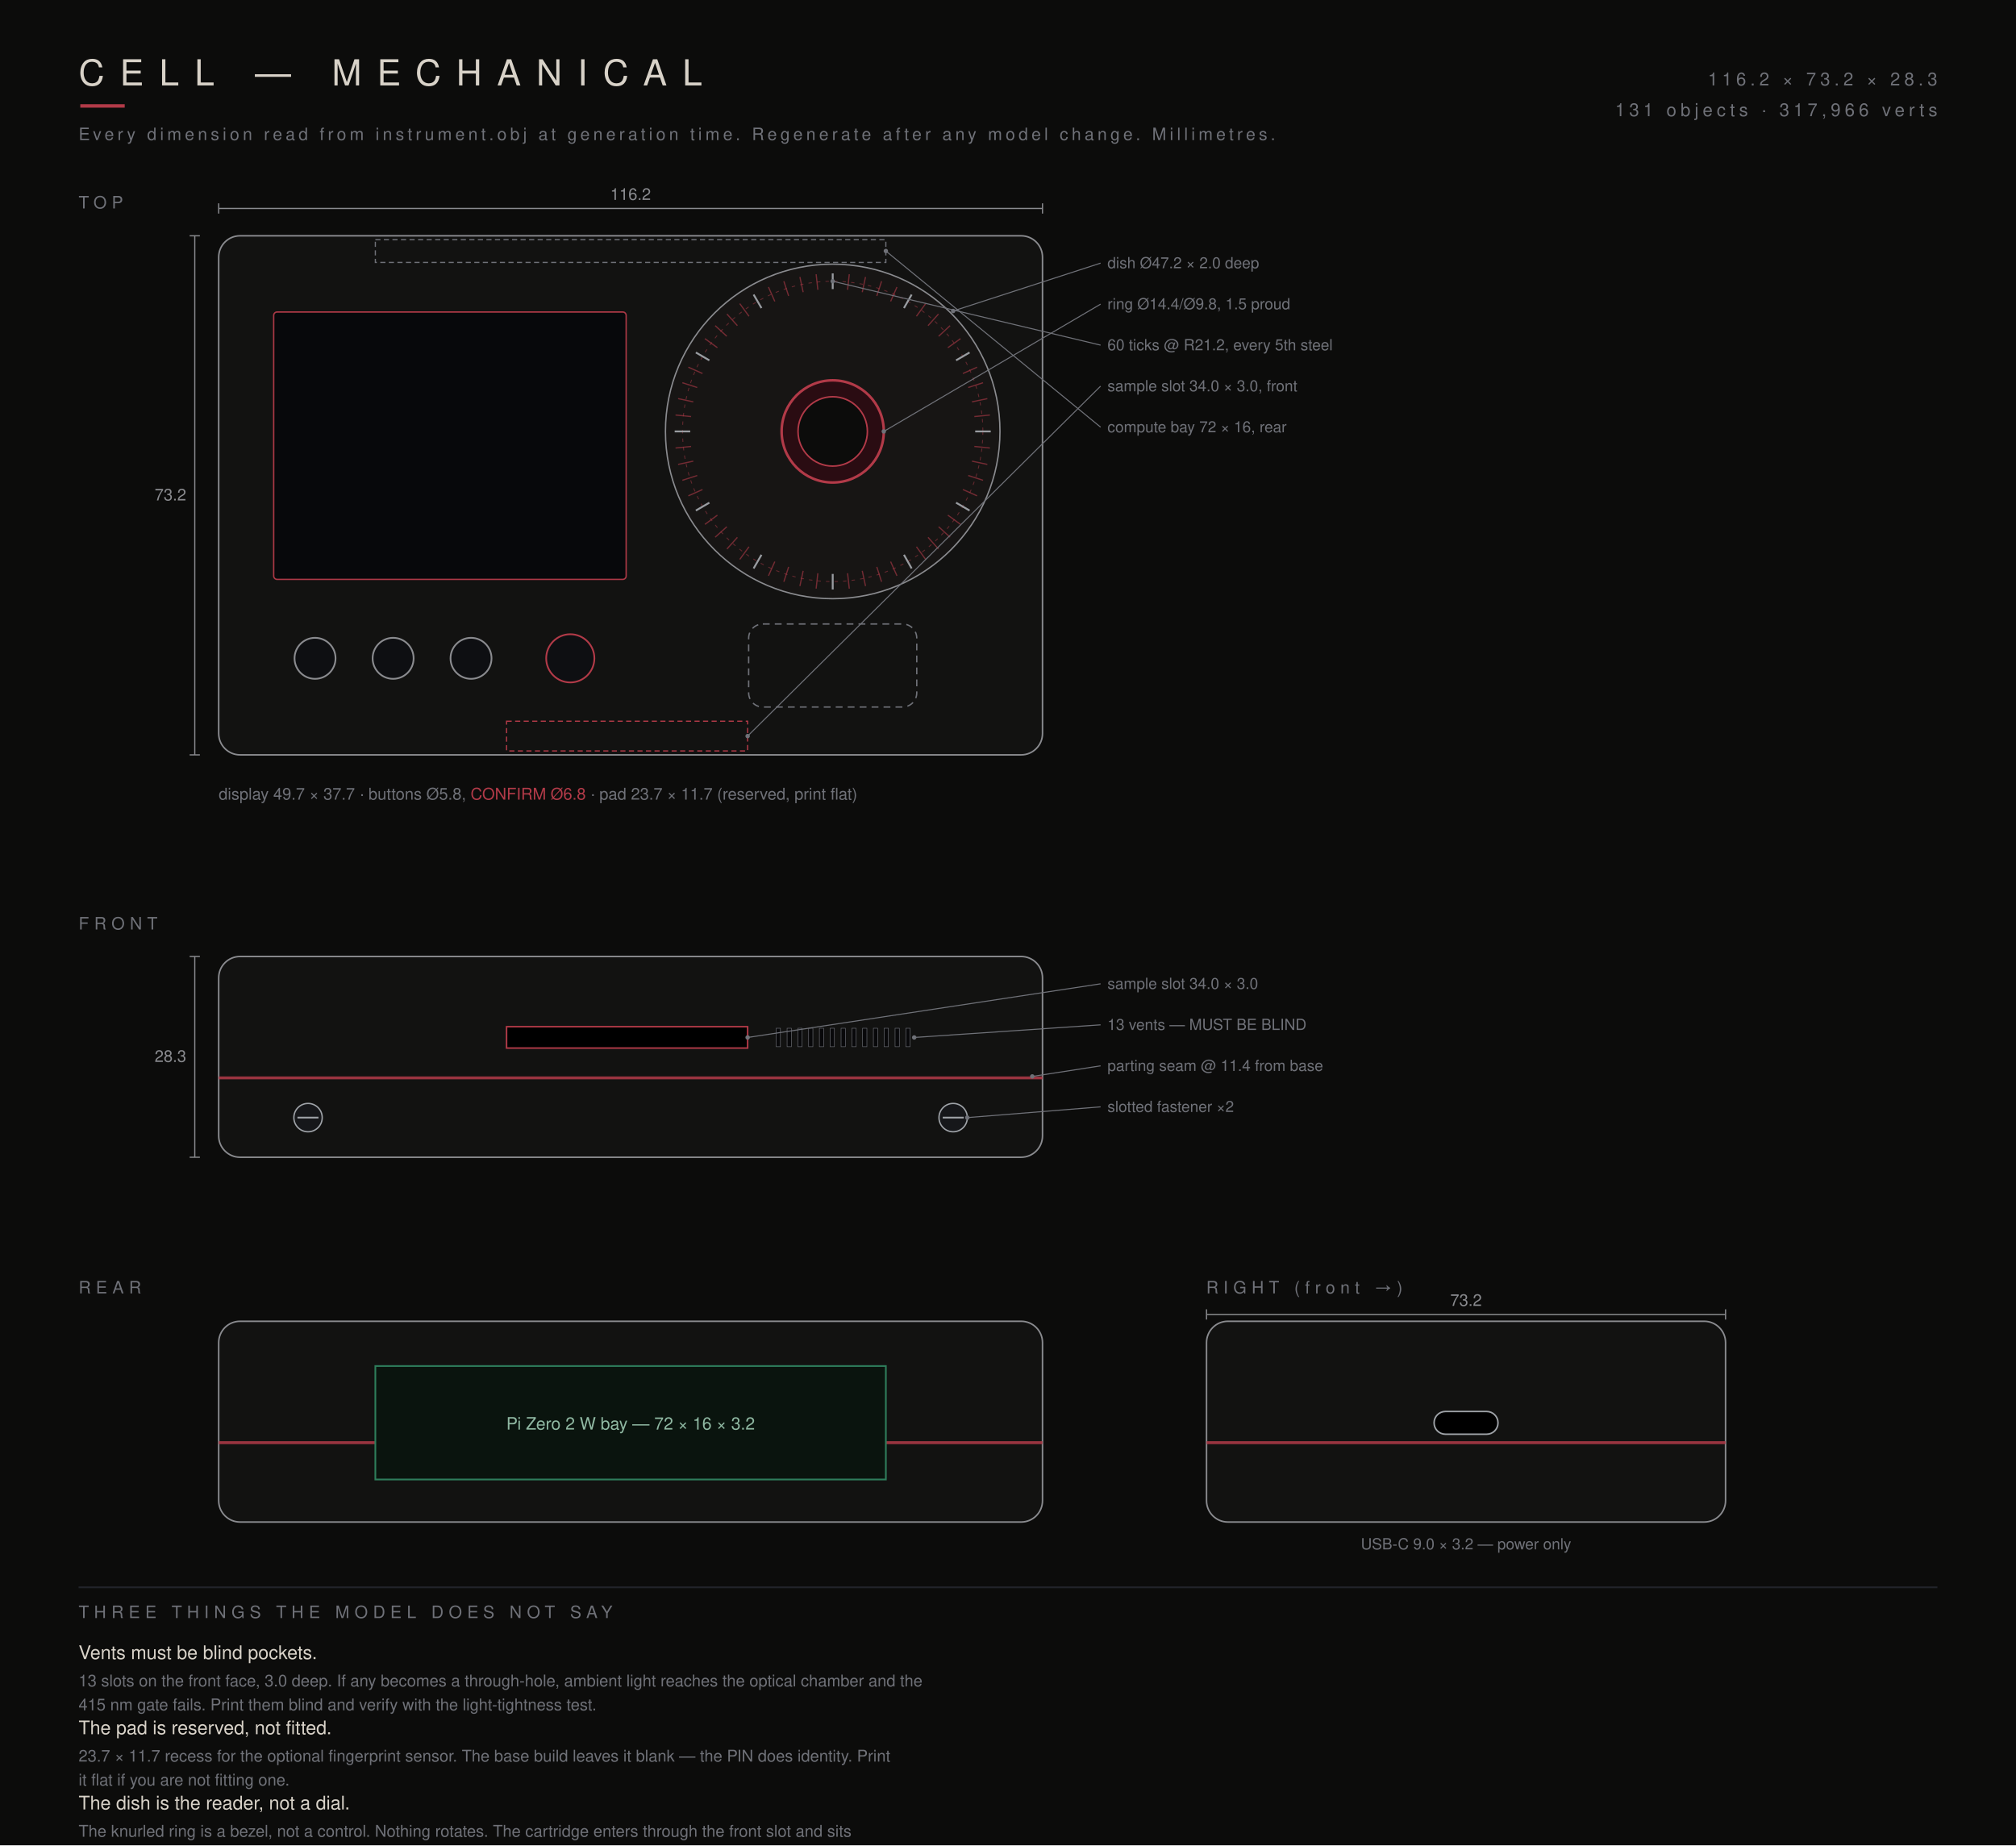
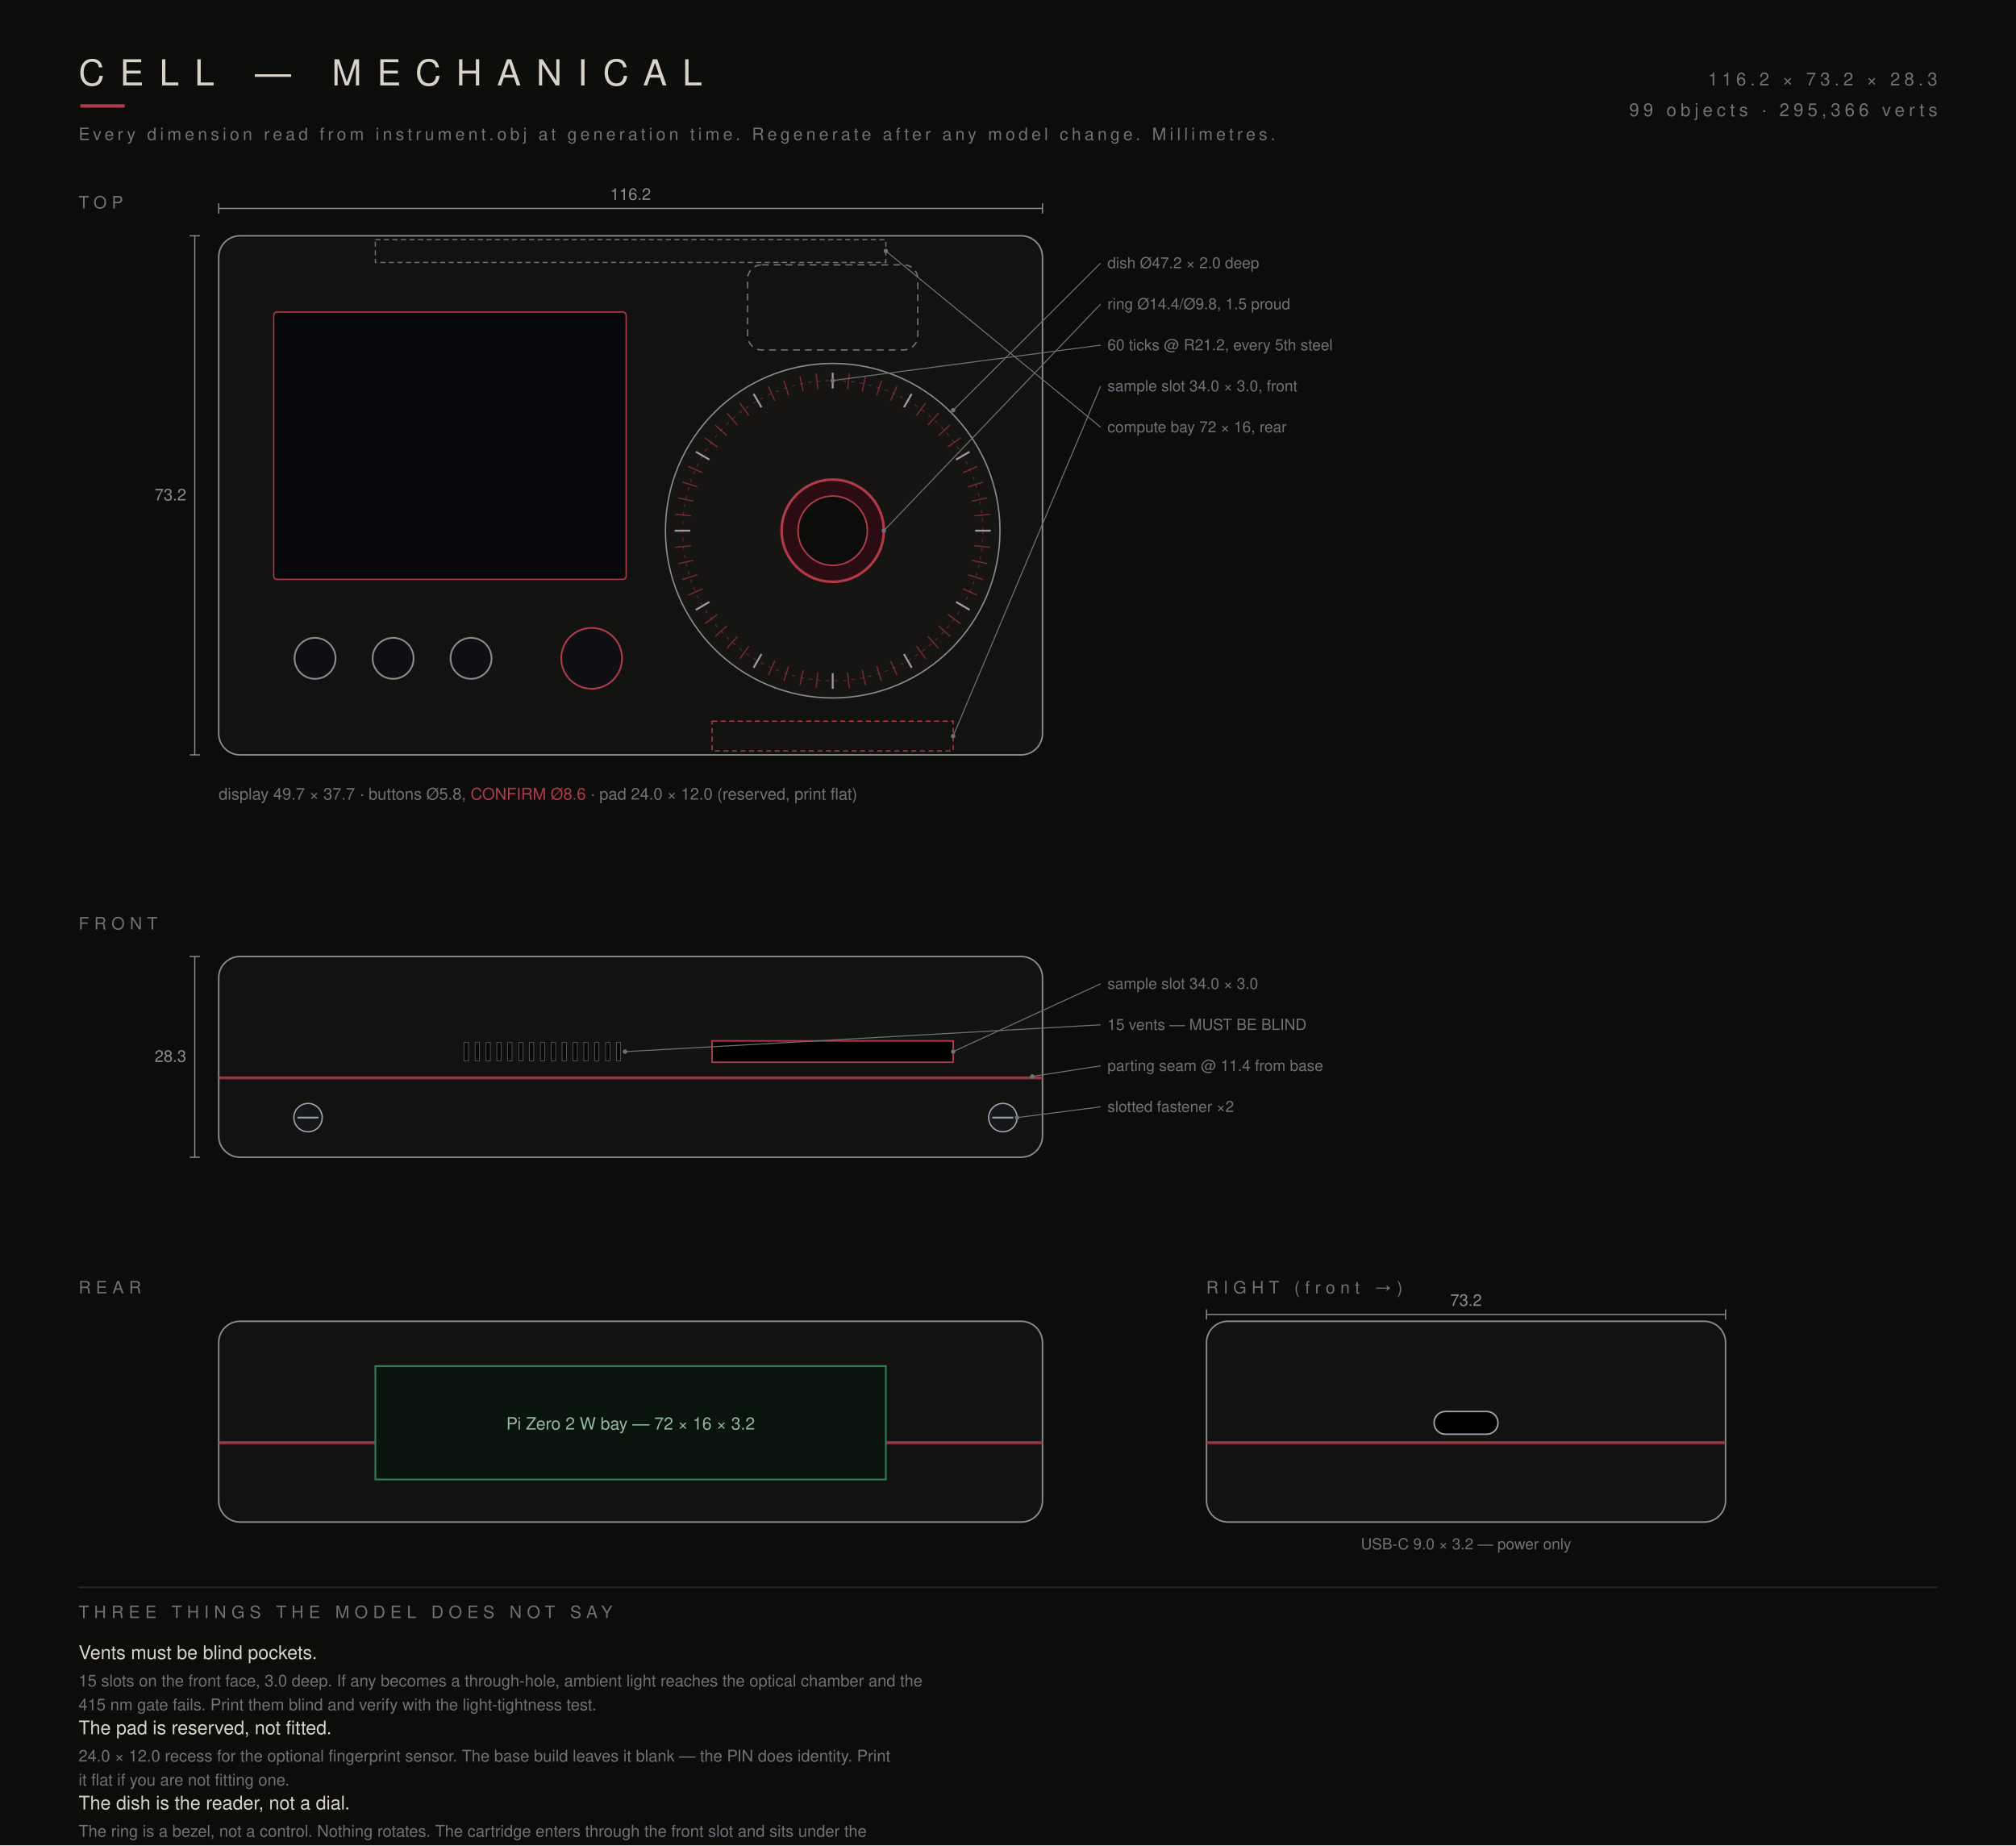
<svg xmlns="http://www.w3.org/2000/svg" viewBox="0 0 1180 1080" width="1180" height="1080" font-family="Helvetica Neue, Helvetica, Arial, sans-serif">
  <rect width="1180" height="1080" fill="#0C0C0B" />
  <text x="46" y="50" font-size="21" font-weight="200" letter-spacing="9" fill="#D8D2C8">CELL — MECHANICAL</text>
  <rect x="47" y="61" width="26" height="2" fill="#B23A48" />
  <text x="46" y="82" font-size="10" letter-spacing="2" fill="#6F7178">Every dimension read from instrument.obj at generation time. Regenerate after any model change. Millimetres.</text>
  <text x="1134" y="50" text-anchor="end" font-size="10.5" letter-spacing="2.4" fill="#6F7178">116.2 × 73.2 × 28.3</text>
-   <text x="1134" y="68" text-anchor="end" font-size="10.5" letter-spacing="2.4" fill="#6F7178">131 objects · 317,966 verts</text>
+   <text x="1134" y="68" text-anchor="end" font-size="10.5" letter-spacing="2.4" fill="#6F7178">99 objects · 295,366 verts</text>
  <text x="46" y="122" font-size="10" letter-spacing="3" fill="#6F7178">TOP</text>
  <rect x="128.0" y="138.0" width="482.2" height="303.8" rx="12.5" fill="#121211" stroke="#8A8B8F" stroke-width="0.9" />
-   <circle cx="487.4" cy="252.5" r="97.9" fill="#171514" stroke="#8A8B8F" stroke-width="0.8" />
-   <circle cx="487.4" cy="252.5" r="87.9" fill="none" stroke="#B23A48" stroke-width="0.5" opacity="0.5" stroke-dasharray="2 3" />
-   <line x1="570.8" y1="252.5" x2="579.9" y2="252.5" stroke="#9FA3A8" stroke-width="1.1" opacity="0.95" />
-   <line x1="570.3" y1="261.3" x2="579.4" y2="262.2" stroke="#B23A48" stroke-width="0.7" opacity="0.6" />
-   <line x1="568.9" y1="269.9" x2="577.9" y2="271.8" stroke="#B23A48" stroke-width="0.7" opacity="0.6" />
-   <line x1="566.7" y1="278.3" x2="575.4" y2="281.1" stroke="#B23A48" stroke-width="0.7" opacity="0.6" />
-   <line x1="563.6" y1="286.5" x2="571.9" y2="290.2" stroke="#B23A48" stroke-width="0.7" opacity="0.6" />
-   <line x1="559.6" y1="294.2" x2="567.5" y2="298.8" stroke="#9FA3A8" stroke-width="1.1" opacity="0.95" />
-   <line x1="554.8" y1="301.5" x2="562.2" y2="306.9" stroke="#B23A48" stroke-width="0.7" opacity="0.6" />
-   <line x1="549.4" y1="308.3" x2="556.1" y2="314.4" stroke="#B23A48" stroke-width="0.7" opacity="0.6" />
-   <line x1="543.2" y1="314.5" x2="549.3" y2="321.3" stroke="#B23A48" stroke-width="0.7" opacity="0.6" />
-   <line x1="536.4" y1="320.0" x2="541.8" y2="327.4" stroke="#B23A48" stroke-width="0.7" opacity="0.6" />
-   <line x1="529.1" y1="324.7" x2="533.6" y2="332.7" stroke="#9FA3A8" stroke-width="1.1" opacity="0.95" />
-   <line x1="521.3" y1="328.7" x2="525.0" y2="337.0" stroke="#B23A48" stroke-width="0.7" opacity="0.6" />
-   <line x1="513.2" y1="331.8" x2="516.0" y2="340.5" stroke="#B23A48" stroke-width="0.7" opacity="0.6" />
-   <line x1="504.7" y1="334.1" x2="506.6" y2="343.0" stroke="#B23A48" stroke-width="0.7" opacity="0.6" />
-   <line x1="496.1" y1="335.5" x2="497.1" y2="344.5" stroke="#B23A48" stroke-width="0.7" opacity="0.6" />
-   <line x1="487.4" y1="335.9" x2="487.4" y2="345.0" stroke="#9FA3A8" stroke-width="1.1" opacity="0.95" />
-   <line x1="478.7" y1="335.5" x2="477.7" y2="344.5" stroke="#B23A48" stroke-width="0.7" opacity="0.6" />
-   <line x1="470.1" y1="334.1" x2="468.2" y2="343.0" stroke="#B23A48" stroke-width="0.7" opacity="0.6" />
-   <line x1="461.6" y1="331.8" x2="458.8" y2="340.5" stroke="#B23A48" stroke-width="0.7" opacity="0.6" />
-   <line x1="453.5" y1="328.7" x2="449.8" y2="337.0" stroke="#B23A48" stroke-width="0.7" opacity="0.6" />
-   <line x1="445.7" y1="324.7" x2="441.1" y2="332.7" stroke="#9FA3A8" stroke-width="1.1" opacity="0.95" />
-   <line x1="438.4" y1="320.0" x2="433.0" y2="327.4" stroke="#B23A48" stroke-width="0.7" opacity="0.6" />
-   <line x1="431.6" y1="314.5" x2="425.5" y2="321.3" stroke="#B23A48" stroke-width="0.7" opacity="0.6" />
-   <line x1="425.4" y1="308.3" x2="418.6" y2="314.4" stroke="#B23A48" stroke-width="0.7" opacity="0.6" />
-   <line x1="419.9" y1="301.5" x2="412.6" y2="306.9" stroke="#B23A48" stroke-width="0.7" opacity="0.6" />
-   <line x1="415.2" y1="294.2" x2="407.3" y2="298.8" stroke="#9FA3A8" stroke-width="1.1" opacity="0.95" />
-   <line x1="411.2" y1="286.5" x2="402.9" y2="290.2" stroke="#B23A48" stroke-width="0.7" opacity="0.6" />
-   <line x1="408.1" y1="278.3" x2="399.4" y2="281.1" stroke="#B23A48" stroke-width="0.7" opacity="0.6" />
-   <line x1="405.8" y1="269.9" x2="396.9" y2="271.8" stroke="#B23A48" stroke-width="0.7" opacity="0.6" />
-   <line x1="404.5" y1="261.3" x2="395.4" y2="262.2" stroke="#B23A48" stroke-width="0.7" opacity="0.6" />
-   <line x1="404.0" y1="252.5" x2="394.9" y2="252.5" stroke="#9FA3A8" stroke-width="1.1" opacity="0.95" />
-   <line x1="404.5" y1="243.8" x2="395.4" y2="242.9" stroke="#B23A48" stroke-width="0.7" opacity="0.6" />
-   <line x1="405.8" y1="235.2" x2="396.9" y2="233.3" stroke="#B23A48" stroke-width="0.7" opacity="0.6" />
-   <line x1="408.1" y1="226.8" x2="399.4" y2="224.0" stroke="#B23A48" stroke-width="0.7" opacity="0.6" />
-   <line x1="411.2" y1="218.6" x2="402.9" y2="214.9" stroke="#B23A48" stroke-width="0.7" opacity="0.6" />
-   <line x1="415.2" y1="210.9" x2="407.3" y2="206.3" stroke="#9FA3A8" stroke-width="1.1" opacity="0.95" />
-   <line x1="419.9" y1="203.5" x2="412.6" y2="198.2" stroke="#B23A48" stroke-width="0.7" opacity="0.6" />
-   <line x1="425.4" y1="196.8" x2="418.6" y2="190.6" stroke="#B23A48" stroke-width="0.7" opacity="0.6" />
-   <line x1="431.6" y1="190.6" x2="425.5" y2="183.8" stroke="#B23A48" stroke-width="0.7" opacity="0.6" />
-   <line x1="438.4" y1="185.1" x2="433.0" y2="177.7" stroke="#B23A48" stroke-width="0.7" opacity="0.6" />
-   <line x1="445.7" y1="180.3" x2="441.1" y2="172.4" stroke="#9FA3A8" stroke-width="1.1" opacity="0.95" />
-   <line x1="453.5" y1="176.4" x2="449.8" y2="168.0" stroke="#B23A48" stroke-width="0.7" opacity="0.6" />
-   <line x1="461.6" y1="173.2" x2="458.8" y2="164.6" stroke="#B23A48" stroke-width="0.7" opacity="0.6" />
-   <line x1="470.1" y1="171.0" x2="468.2" y2="162.1" stroke="#B23A48" stroke-width="0.7" opacity="0.6" />
-   <line x1="478.7" y1="169.6" x2="477.7" y2="160.5" stroke="#B23A48" stroke-width="0.7" opacity="0.6" />
-   <line x1="487.4" y1="169.2" x2="487.4" y2="160.0" stroke="#9FA3A8" stroke-width="1.1" opacity="0.95" />
-   <line x1="496.1" y1="169.6" x2="497.1" y2="160.5" stroke="#B23A48" stroke-width="0.7" opacity="0.6" />
-   <line x1="504.7" y1="171.0" x2="506.6" y2="162.1" stroke="#B23A48" stroke-width="0.7" opacity="0.6" />
-   <line x1="513.2" y1="173.2" x2="516.0" y2="164.6" stroke="#B23A48" stroke-width="0.7" opacity="0.6" />
-   <line x1="521.3" y1="176.4" x2="525.0" y2="168.0" stroke="#B23A48" stroke-width="0.7" opacity="0.6" />
-   <line x1="529.1" y1="180.3" x2="533.6" y2="172.4" stroke="#9FA3A8" stroke-width="1.1" opacity="0.95" />
-   <line x1="536.4" y1="185.1" x2="541.8" y2="177.7" stroke="#B23A48" stroke-width="0.7" opacity="0.6" />
-   <line x1="543.2" y1="190.6" x2="549.3" y2="183.8" stroke="#B23A48" stroke-width="0.7" opacity="0.6" />
-   <line x1="549.4" y1="196.8" x2="556.1" y2="190.6" stroke="#B23A48" stroke-width="0.7" opacity="0.6" />
-   <line x1="554.8" y1="203.5" x2="562.2" y2="198.2" stroke="#B23A48" stroke-width="0.7" opacity="0.6" />
-   <line x1="559.6" y1="210.9" x2="567.5" y2="206.3" stroke="#9FA3A8" stroke-width="1.1" opacity="0.95" />
-   <line x1="563.6" y1="218.6" x2="571.9" y2="214.9" stroke="#B23A48" stroke-width="0.7" opacity="0.6" />
-   <line x1="566.7" y1="226.8" x2="575.4" y2="224.0" stroke="#B23A48" stroke-width="0.7" opacity="0.6" />
-   <line x1="568.9" y1="235.2" x2="577.9" y2="233.3" stroke="#B23A48" stroke-width="0.7" opacity="0.6" />
-   <line x1="570.3" y1="243.8" x2="579.4" y2="242.9" stroke="#B23A48" stroke-width="0.7" opacity="0.6" />
-   <circle cx="487.4" cy="252.5" r="29.9" fill="#2A0C12" stroke="#B23A48" stroke-width="1.5" />
-   <circle cx="487.4" cy="252.5" r="20.3" fill="#0C0C0B" stroke="#B23A48" stroke-width="0.9" />
+   <circle cx="487.4" cy="310.6" r="97.9" fill="#171514" stroke="#8A8B8F" stroke-width="0.8" />
+   <circle cx="487.4" cy="310.6" r="87.9" fill="none" stroke="#B23A48" stroke-width="0.5" opacity="0.5" stroke-dasharray="2 3" />
+   <line x1="570.8" y1="310.6" x2="579.9" y2="310.6" stroke="#9FA3A8" stroke-width="1.1" opacity="0.95" />
+   <line x1="570.3" y1="319.4" x2="579.4" y2="320.3" stroke="#B23A48" stroke-width="0.7" opacity="0.6" />
+   <line x1="568.9" y1="328.0" x2="577.9" y2="329.9" stroke="#B23A48" stroke-width="0.7" opacity="0.6" />
+   <line x1="566.7" y1="336.4" x2="575.4" y2="339.2" stroke="#B23A48" stroke-width="0.7" opacity="0.6" />
+   <line x1="563.6" y1="344.6" x2="571.9" y2="348.3" stroke="#B23A48" stroke-width="0.7" opacity="0.6" />
+   <line x1="559.6" y1="352.3" x2="567.5" y2="356.9" stroke="#9FA3A8" stroke-width="1.1" opacity="0.95" />
+   <line x1="554.8" y1="359.6" x2="562.2" y2="365.0" stroke="#B23A48" stroke-width="0.7" opacity="0.6" />
+   <line x1="549.4" y1="366.4" x2="556.1" y2="372.5" stroke="#B23A48" stroke-width="0.7" opacity="0.6" />
+   <line x1="543.2" y1="372.6" x2="549.3" y2="379.4" stroke="#B23A48" stroke-width="0.7" opacity="0.6" />
+   <line x1="536.4" y1="378.1" x2="541.8" y2="385.5" stroke="#B23A48" stroke-width="0.7" opacity="0.6" />
+   <line x1="529.1" y1="382.8" x2="533.6" y2="390.8" stroke="#9FA3A8" stroke-width="1.1" opacity="0.95" />
+   <line x1="521.3" y1="386.8" x2="525.0" y2="395.1" stroke="#B23A48" stroke-width="0.7" opacity="0.6" />
+   <line x1="513.2" y1="389.9" x2="516.0" y2="398.6" stroke="#B23A48" stroke-width="0.7" opacity="0.6" />
+   <line x1="504.7" y1="392.2" x2="506.6" y2="401.1" stroke="#B23A48" stroke-width="0.7" opacity="0.6" />
+   <line x1="496.1" y1="393.6" x2="497.1" y2="402.6" stroke="#B23A48" stroke-width="0.7" opacity="0.6" />
+   <line x1="487.4" y1="394.0" x2="487.4" y2="403.1" stroke="#9FA3A8" stroke-width="1.1" opacity="0.95" />
+   <line x1="478.7" y1="393.6" x2="477.7" y2="402.6" stroke="#B23A48" stroke-width="0.7" opacity="0.6" />
+   <line x1="470.1" y1="392.2" x2="468.2" y2="401.1" stroke="#B23A48" stroke-width="0.7" opacity="0.6" />
+   <line x1="461.6" y1="389.9" x2="458.8" y2="398.6" stroke="#B23A48" stroke-width="0.7" opacity="0.6" />
+   <line x1="453.5" y1="386.8" x2="449.8" y2="395.1" stroke="#B23A48" stroke-width="0.7" opacity="0.6" />
+   <line x1="445.7" y1="382.8" x2="441.1" y2="390.8" stroke="#9FA3A8" stroke-width="1.1" opacity="0.95" />
+   <line x1="438.4" y1="378.1" x2="433.0" y2="385.5" stroke="#B23A48" stroke-width="0.7" opacity="0.6" />
+   <line x1="431.6" y1="372.6" x2="425.5" y2="379.4" stroke="#B23A48" stroke-width="0.7" opacity="0.6" />
+   <line x1="425.4" y1="366.4" x2="418.6" y2="372.5" stroke="#B23A48" stroke-width="0.7" opacity="0.6" />
+   <line x1="419.9" y1="359.6" x2="412.6" y2="365.0" stroke="#B23A48" stroke-width="0.7" opacity="0.6" />
+   <line x1="415.2" y1="352.3" x2="407.3" y2="356.9" stroke="#9FA3A8" stroke-width="1.1" opacity="0.95" />
+   <line x1="411.2" y1="344.6" x2="402.9" y2="348.3" stroke="#B23A48" stroke-width="0.7" opacity="0.6" />
+   <line x1="408.1" y1="336.4" x2="399.4" y2="339.2" stroke="#B23A48" stroke-width="0.7" opacity="0.6" />
+   <line x1="405.8" y1="328.0" x2="396.9" y2="329.9" stroke="#B23A48" stroke-width="0.7" opacity="0.6" />
+   <line x1="404.5" y1="319.4" x2="395.4" y2="320.3" stroke="#B23A48" stroke-width="0.7" opacity="0.6" />
+   <line x1="404.0" y1="310.6" x2="394.9" y2="310.6" stroke="#9FA3A8" stroke-width="1.1" opacity="0.95" />
+   <line x1="404.5" y1="301.9" x2="395.4" y2="301.0" stroke="#B23A48" stroke-width="0.7" opacity="0.6" />
+   <line x1="405.8" y1="293.3" x2="396.9" y2="291.4" stroke="#B23A48" stroke-width="0.7" opacity="0.6" />
+   <line x1="408.1" y1="284.9" x2="399.4" y2="282.1" stroke="#B23A48" stroke-width="0.7" opacity="0.6" />
+   <line x1="411.2" y1="276.7" x2="402.9" y2="273.0" stroke="#B23A48" stroke-width="0.7" opacity="0.6" />
+   <line x1="415.2" y1="269.0" x2="407.3" y2="264.4" stroke="#9FA3A8" stroke-width="1.1" opacity="0.95" />
+   <line x1="419.9" y1="261.6" x2="412.6" y2="256.3" stroke="#B23A48" stroke-width="0.7" opacity="0.6" />
+   <line x1="425.4" y1="254.9" x2="418.6" y2="248.7" stroke="#B23A48" stroke-width="0.7" opacity="0.6" />
+   <line x1="431.6" y1="248.7" x2="425.5" y2="241.9" stroke="#B23A48" stroke-width="0.7" opacity="0.6" />
+   <line x1="438.4" y1="243.2" x2="433.0" y2="235.8" stroke="#B23A48" stroke-width="0.7" opacity="0.6" />
+   <line x1="445.7" y1="238.4" x2="441.1" y2="230.5" stroke="#9FA3A8" stroke-width="1.1" opacity="0.95" />
+   <line x1="453.5" y1="234.5" x2="449.8" y2="226.1" stroke="#B23A48" stroke-width="0.7" opacity="0.6" />
+   <line x1="461.6" y1="231.3" x2="458.8" y2="222.7" stroke="#B23A48" stroke-width="0.7" opacity="0.6" />
+   <line x1="470.1" y1="229.1" x2="468.2" y2="220.2" stroke="#B23A48" stroke-width="0.7" opacity="0.6" />
+   <line x1="478.7" y1="227.7" x2="477.7" y2="218.6" stroke="#B23A48" stroke-width="0.7" opacity="0.6" />
+   <line x1="487.4" y1="227.3" x2="487.4" y2="218.1" stroke="#9FA3A8" stroke-width="1.1" opacity="0.95" />
+   <line x1="496.1" y1="227.7" x2="497.1" y2="218.6" stroke="#B23A48" stroke-width="0.7" opacity="0.6" />
+   <line x1="504.7" y1="229.1" x2="506.6" y2="220.2" stroke="#B23A48" stroke-width="0.7" opacity="0.6" />
+   <line x1="513.2" y1="231.3" x2="516.0" y2="222.7" stroke="#B23A48" stroke-width="0.7" opacity="0.6" />
+   <line x1="521.3" y1="234.5" x2="525.0" y2="226.1" stroke="#B23A48" stroke-width="0.7" opacity="0.6" />
+   <line x1="529.1" y1="238.4" x2="533.6" y2="230.5" stroke="#9FA3A8" stroke-width="1.1" opacity="0.95" />
+   <line x1="536.4" y1="243.2" x2="541.8" y2="235.8" stroke="#B23A48" stroke-width="0.7" opacity="0.6" />
+   <line x1="543.2" y1="248.7" x2="549.3" y2="241.9" stroke="#B23A48" stroke-width="0.7" opacity="0.6" />
+   <line x1="549.4" y1="254.9" x2="556.1" y2="248.7" stroke="#B23A48" stroke-width="0.7" opacity="0.6" />
+   <line x1="554.8" y1="261.6" x2="562.2" y2="256.3" stroke="#B23A48" stroke-width="0.7" opacity="0.6" />
+   <line x1="559.6" y1="269.0" x2="567.5" y2="264.4" stroke="#9FA3A8" stroke-width="1.1" opacity="0.95" />
+   <line x1="563.6" y1="276.7" x2="571.9" y2="273.0" stroke="#B23A48" stroke-width="0.7" opacity="0.6" />
+   <line x1="566.7" y1="284.9" x2="575.4" y2="282.1" stroke="#B23A48" stroke-width="0.7" opacity="0.6" />
+   <line x1="568.9" y1="293.3" x2="577.9" y2="291.4" stroke="#B23A48" stroke-width="0.7" opacity="0.6" />
+   <line x1="570.3" y1="301.9" x2="579.4" y2="301.0" stroke="#B23A48" stroke-width="0.7" opacity="0.6" />
+   <circle cx="487.4" cy="310.6" r="29.9" fill="#2A0C12" stroke="#B23A48" stroke-width="1.5" />
+   <circle cx="487.4" cy="310.6" r="20.3" fill="#0C0C0B" stroke="#B23A48" stroke-width="0.9" />
  <rect x="160.2" y="182.6" width="206.3" height="156.5" rx="2" fill="#06070A" stroke="#B23A48" stroke-width="0.8" opacity="0.95" />
-   <rect x="438.2" y="365.2" width="98.4" height="48.6" rx="8.3" fill="none" stroke="#6F7178" stroke-width="0.8" stroke-dasharray="4 3" />
+   <rect x="437.6" y="155.0" width="99.6" height="49.8" rx="8.3" fill="none" stroke="#6F7178" stroke-width="0.8" stroke-dasharray="4 3" />
  <circle cx="184.4" cy="385.3" r="12.0" fill="#0E0F12" stroke="#8A8B8F" stroke-width="1.0" />
  <circle cx="230.1" cy="385.3" r="12.0" fill="#0E0F12" stroke="#8A8B8F" stroke-width="1.0" />
  <circle cx="275.7" cy="385.3" r="12.0" fill="#0E0F12" stroke="#8A8B8F" stroke-width="1.0" />
-   <circle cx="333.8" cy="385.3" r="14.1" fill="#0E0F12" stroke="#B23A48" stroke-width="1.0" />
-   <rect x="296.5" y="422.1" width="141.1" height="17.4" fill="none" stroke="#B23A48" stroke-width="0.7" stroke-dasharray="3 2" />
+   <circle cx="346.3" cy="385.3" r="17.8" fill="#0E0F12" stroke="#B23A48" stroke-width="1.0" />
+   <rect x="416.8" y="422.1" width="141.1" height="17.4" fill="none" stroke="#B23A48" stroke-width="0.7" stroke-dasharray="3 2" />
  <rect x="219.7" y="140.3" width="298.8" height="13.3" fill="none" stroke="#6F7178" stroke-width="0.7" stroke-dasharray="3 2" />
  <line x1="128.0" y1="122.0" x2="610.2" y2="122.0" stroke="#8A8B8F" stroke-width="0.7" />
  <line x1="128.0" y1="119.0" x2="128.0" y2="125.0" stroke="#8A8B8F" stroke-width="0.7" />
  <line x1="610.2" y1="119.0" x2="610.2" y2="125.0" stroke="#8A8B8F" stroke-width="0.7" />
  <text x="369.1" y="117.0" font-size="9.5" text-anchor="middle" fill="#8A8B8F">116.2</text>
  <line x1="114.0" y1="138.0" x2="114.0" y2="441.8" stroke="#8A8B8F" stroke-width="0.7" />
  <line x1="111.0" y1="138.0" x2="117.0" y2="138.0" stroke="#8A8B8F" stroke-width="0.7" />
  <line x1="111.0" y1="441.8" x2="117.0" y2="441.8" stroke="#8A8B8F" stroke-width="0.7" />
  <text x="109.0" y="292.9" font-size="9.5" text-anchor="end" fill="#8A8B8F">73.2</text>
-   <path d="M557.9,182.0 L644.2,154.0" stroke="#6F7178" stroke-width="0.6" fill="none" />
-   <circle cx="557.9" cy="182.0" r="1.3" fill="#6F7178" />
+   <path d="M557.9,240.1 L644.2,154.0" stroke="#6F7178" stroke-width="0.6" fill="none" />
+   <circle cx="557.9" cy="240.1" r="1.3" fill="#6F7178" />
  <text x="648.2" y="157.0" font-size="9" text-anchor="start" fill="#6F7178">dish Ø47.2 × 2.0 deep</text>
-   <path d="M517.3,252.5 L644.2,178.0" stroke="#6F7178" stroke-width="0.6" fill="none" />
-   <circle cx="517.3" cy="252.5" r="1.3" fill="#6F7178" />
+   <path d="M517.3,310.6 L644.2,178.0" stroke="#6F7178" stroke-width="0.6" fill="none" />
+   <circle cx="517.3" cy="310.6" r="1.3" fill="#6F7178" />
  <text x="648.2" y="181.0" font-size="9" text-anchor="start" fill="#6F7178">ring Ø14.4/Ø9.8, 1.5 proud</text>
-   <path d="M487.4,164.6 L644.2,202.0" stroke="#6F7178" stroke-width="0.6" fill="none" />
-   <circle cx="487.4" cy="164.6" r="1.3" fill="#6F7178" />
+   <path d="M487.4,222.7 L644.2,202.0" stroke="#6F7178" stroke-width="0.6" fill="none" />
+   <circle cx="487.4" cy="222.7" r="1.3" fill="#6F7178" />
  <text x="648.2" y="205.0" font-size="9" text-anchor="start" fill="#6F7178">60 ticks @ R21.2, every 5th steel</text>
-   <path d="M437.6,430.8 L644.2,226.0" stroke="#6F7178" stroke-width="0.6" fill="none" />
-   <circle cx="437.6" cy="430.8" r="1.3" fill="#6F7178" />
+   <path d="M557.9,430.8 L644.2,226.0" stroke="#6F7178" stroke-width="0.6" fill="none" />
+   <circle cx="557.9" cy="430.8" r="1.3" fill="#6F7178" />
  <text x="648.2" y="229.0" font-size="9" text-anchor="start" fill="#6F7178">sample slot 34.0 × 3.0, front</text>
  <path d="M518.5,146.9 L644.2,250.0" stroke="#6F7178" stroke-width="0.6" fill="none" />
  <circle cx="518.5" cy="146.9" r="1.3" fill="#6F7178" />
  <text x="648.2" y="253.0" font-size="9" text-anchor="start" fill="#6F7178">compute bay 72 × 16, rear</text>
-   <text x="128.0" y="468" font-size="9.5" fill="#6F7178">display 49.7 × 37.7  ·  buttons Ø5.8, <tspan fill="#B23A48">CONFIRM Ø6.8</tspan>  ·  pad 23.7 × 11.7 <tspan fill="#6F7178">(reserved, print flat)</tspan>
+   <text x="128.0" y="468" font-size="9.5" fill="#6F7178">display 49.7 × 37.7  ·  buttons Ø5.8, <tspan fill="#B23A48">CONFIRM Ø8.6</tspan>  ·  pad 24.0 × 12.0 <tspan fill="#6F7178">(reserved, print flat)</tspan>
  </text>
  <text x="46" y="544" font-size="10" letter-spacing="3" fill="#6F7178">FRONT</text>
  <rect x="128.0" y="559.8" width="482.2" height="117.5" rx="12.5" fill="#121211" stroke="#8A8B8F" stroke-width="0.9" />
  <rect x="128.0" y="630.0" width="482.2" height="1.7" fill="#B23A48" opacity="0.85" />
-   <rect x="296.5" y="600.9" width="141.1" height="12.5" fill="#000" stroke="#B23A48" stroke-width="0.9" />
-   <rect x="454.3" y="601.8" width="2.5" height="10.8" fill="#08080A" stroke="#6F7178" stroke-width="0.3" />
-   <rect x="460.7" y="601.8" width="2.5" height="10.8" fill="#08080A" stroke="#6F7178" stroke-width="0.3" />
-   <rect x="467.0" y="601.8" width="2.5" height="10.8" fill="#08080A" stroke="#6F7178" stroke-width="0.3" />
-   <rect x="473.3" y="601.8" width="2.5" height="10.8" fill="#08080A" stroke="#6F7178" stroke-width="0.3" />
-   <rect x="479.6" y="601.8" width="2.5" height="10.8" fill="#08080A" stroke="#6F7178" stroke-width="0.3" />
-   <rect x="485.9" y="601.8" width="2.5" height="10.8" fill="#08080A" stroke="#6F7178" stroke-width="0.3" />
-   <rect x="492.3" y="601.8" width="2.5" height="10.8" fill="#08080A" stroke="#6F7178" stroke-width="0.3" />
-   <rect x="498.6" y="601.8" width="2.5" height="10.8" fill="#08080A" stroke="#6F7178" stroke-width="0.3" />
-   <rect x="504.9" y="601.8" width="2.5" height="10.8" fill="#08080A" stroke="#6F7178" stroke-width="0.3" />
-   <rect x="511.2" y="601.8" width="2.5" height="10.8" fill="#08080A" stroke="#6F7178" stroke-width="0.3" />
-   <rect x="517.5" y="601.8" width="2.5" height="10.8" fill="#08080A" stroke="#6F7178" stroke-width="0.3" />
-   <rect x="523.9" y="601.8" width="2.5" height="10.8" fill="#08080A" stroke="#6F7178" stroke-width="0.3" />
-   <rect x="530.2" y="601.8" width="2.5" height="10.8" fill="#08080A" stroke="#6F7178" stroke-width="0.3" />
+   <rect x="416.8" y="609.2" width="141.1" height="12.5" fill="#000" stroke="#B23A48" stroke-width="0.9" />
+   <rect x="271.7" y="610.1" width="2.5" height="10.8" fill="#08080A" stroke="#6F7178" stroke-width="0.3" />
+   <rect x="278.1" y="610.1" width="2.5" height="10.8" fill="#08080A" stroke="#6F7178" stroke-width="0.3" />
+   <rect x="284.5" y="610.1" width="2.5" height="10.8" fill="#08080A" stroke="#6F7178" stroke-width="0.3" />
+   <rect x="290.8" y="610.1" width="2.5" height="10.8" fill="#08080A" stroke="#6F7178" stroke-width="0.3" />
+   <rect x="297.2" y="610.1" width="2.5" height="10.8" fill="#08080A" stroke="#6F7178" stroke-width="0.3" />
+   <rect x="303.6" y="610.1" width="2.5" height="10.8" fill="#08080A" stroke="#6F7178" stroke-width="0.3" />
+   <rect x="309.9" y="610.1" width="2.5" height="10.8" fill="#08080A" stroke="#6F7178" stroke-width="0.3" />
+   <rect x="316.3" y="610.1" width="2.5" height="10.8" fill="#08080A" stroke="#6F7178" stroke-width="0.3" />
+   <rect x="322.7" y="610.1" width="2.5" height="10.8" fill="#08080A" stroke="#6F7178" stroke-width="0.3" />
+   <rect x="329.0" y="610.1" width="2.5" height="10.8" fill="#08080A" stroke="#6F7178" stroke-width="0.3" />
+   <rect x="335.4" y="610.1" width="2.5" height="10.8" fill="#08080A" stroke="#6F7178" stroke-width="0.3" />
+   <rect x="341.7" y="610.1" width="2.5" height="10.8" fill="#08080A" stroke="#6F7178" stroke-width="0.3" />
+   <rect x="348.1" y="610.1" width="2.5" height="10.8" fill="#08080A" stroke="#6F7178" stroke-width="0.3" />
+   <rect x="354.5" y="610.1" width="2.5" height="10.8" fill="#08080A" stroke="#6F7178" stroke-width="0.3" />
+   <rect x="360.8" y="610.1" width="2.5" height="10.8" fill="#08080A" stroke="#6F7178" stroke-width="0.3" />
  <circle cx="180.3" cy="654.1" r="8.3" fill="#16171A" stroke="#9FA3A8" stroke-width="0.8" />
  <line x1="174.1" y1="654.1" x2="186.4" y2="654.1" stroke="#9FA3A8" stroke-width="1.0" />
-   <circle cx="557.9" cy="654.1" r="8.3" fill="#16171A" stroke="#9FA3A8" stroke-width="0.8" />
-   <line x1="551.8" y1="654.1" x2="564.1" y2="654.1" stroke="#9FA3A8" stroke-width="1.0" />
+   <circle cx="587.0" cy="654.1" r="8.3" fill="#16171A" stroke="#9FA3A8" stroke-width="0.8" />
+   <line x1="580.8" y1="654.1" x2="593.1" y2="654.1" stroke="#9FA3A8" stroke-width="1.0" />
  <line x1="114.0" y1="559.8" x2="114.0" y2="677.3" stroke="#8A8B8F" stroke-width="0.7" />
  <line x1="111.0" y1="559.8" x2="117.0" y2="559.8" stroke="#8A8B8F" stroke-width="0.7" />
  <line x1="111.0" y1="677.3" x2="117.0" y2="677.3" stroke="#8A8B8F" stroke-width="0.7" />
  <text x="109.0" y="621.5" font-size="9.5" text-anchor="end" fill="#8A8B8F">28.3</text>
-   <path d="M437.6,607.2 L644.2,575.8" stroke="#6F7178" stroke-width="0.6" fill="none" />
-   <circle cx="437.6" cy="607.2" r="1.3" fill="#6F7178" />
+   <path d="M557.9,615.5 L644.2,575.8" stroke="#6F7178" stroke-width="0.6" fill="none" />
+   <circle cx="557.9" cy="615.5" r="1.3" fill="#6F7178" />
  <text x="648.2" y="578.8" font-size="9" text-anchor="start" fill="#6F7178">sample slot 34.0 × 3.0</text>
-   <path d="M535.1,607.2 L644.2,599.8" stroke="#6F7178" stroke-width="0.6" fill="none" />
-   <circle cx="535.1" cy="607.2" r="1.3" fill="#6F7178" />
-   <text x="648.2" y="602.8" font-size="9" text-anchor="start" fill="#6F7178">13 vents — MUST BE BLIND</text>
+   <path d="M365.8,615.5 L644.2,599.8" stroke="#6F7178" stroke-width="0.6" fill="none" />
+   <circle cx="365.8" cy="615.5" r="1.3" fill="#6F7178" />
+   <text x="648.2" y="602.8" font-size="9" text-anchor="start" fill="#6F7178">15 vents — MUST BE BLIND</text>
  <path d="M604.2,630.0 L644.2,623.8" stroke="#6F7178" stroke-width="0.6" fill="none" />
  <circle cx="604.2" cy="630.0" r="1.3" fill="#6F7178" />
  <text x="648.2" y="626.8" font-size="9" text-anchor="start" fill="#6F7178">parting seam @ 11.4 from base</text>
-   <path d="M566.2,654.1 L644.2,647.8" stroke="#6F7178" stroke-width="0.6" fill="none" />
-   <circle cx="566.2" cy="654.1" r="1.3" fill="#6F7178" />
+   <path d="M595.3,654.1 L644.2,647.8" stroke="#6F7178" stroke-width="0.6" fill="none" />
+   <circle cx="595.3" cy="654.1" r="1.3" fill="#6F7178" />
  <text x="648.2" y="650.8" font-size="9" text-anchor="start" fill="#6F7178">slotted fastener ×2</text>
  <text x="46" y="757" font-size="10" letter-spacing="3" fill="#6F7178">REAR</text>
  <rect x="128.0" y="773.3" width="482.2" height="117.5" rx="12.5" fill="#121211" stroke="#8A8B8F" stroke-width="0.9" />
  <rect x="128.0" y="843.5" width="482.2" height="1.7" fill="#B23A48" opacity="0.85" />
  <rect x="219.7" y="799.5" width="298.8" height="66.4" fill="#0A140E" stroke="#2E7D5B" stroke-width="1.0" />
  <text x="369.1" y="836.7" font-size="10" text-anchor="middle" fill="#8FB8A2">Pi Zero 2 W bay — 72 × 16 × 3.2</text>
  <text x="706" y="757" font-size="10" letter-spacing="3" fill="#6F7178">RIGHT   (front →)</text>
  <rect x="706.2" y="773.3" width="303.8" height="117.5" rx="12.5" fill="#121211" stroke="#8A8B8F" stroke-width="0.9" />
  <rect x="706.2" y="843.5" width="303.8" height="1.7" fill="#B23A48" opacity="0.85" />
  <rect x="839.4" y="826.1" width="37.4" height="13.3" rx="6.6" fill="#000" stroke="#9FA3A8" stroke-width="0.9" />
  <text x="858.1" y="906.8" font-size="9" text-anchor="middle" fill="#6F7178">USB-C 9.0 × 3.2 — power only</text>
  <line x1="706.2" y1="769.3" x2="1010.0" y2="769.3" stroke="#8A8B8F" stroke-width="0.7" />
  <line x1="706.2" y1="766.3" x2="706.2" y2="772.3" stroke="#8A8B8F" stroke-width="0.7" />
  <line x1="1010.0" y1="766.3" x2="1010.0" y2="772.3" stroke="#8A8B8F" stroke-width="0.7" />
  <text x="858.1" y="764.3" font-size="9.5" text-anchor="middle" fill="#8A8B8F">73.2</text>
  <line x1="46" y1="929" x2="1134" y2="929" stroke="#22242A" stroke-width="1" />
  <text x="46" y="947" font-size="10" letter-spacing="3" fill="#6F7178">THREE THINGS THE MODEL DOES NOT SAY</text>
  <text x="46" y="971" font-size="11" fill="#D8D2C8">Vents must be blind pockets.</text>
-   <text x="46" y="987" font-size="9.5" fill="#6F7178">13 slots on the front face, 3.0 deep. If any becomes a through-hole, ambient light reaches the optical chamber and the</text>
+   <text x="46" y="987" font-size="9.5" fill="#6F7178">15 slots on the front face, 3.0 deep. If any becomes a through-hole, ambient light reaches the optical chamber and the</text>
  <text x="46" y="1001" font-size="9.5" fill="#6F7178">415 nm gate fails. Print them blind and verify with the light-tightness test.</text>
  <text x="46" y="1015" font-size="11" fill="#D8D2C8">The pad is reserved, not fitted.</text>
-   <text x="46" y="1031" font-size="9.5" fill="#6F7178">23.7 × 11.7 recess for the optional fingerprint sensor. The base build leaves it blank — the PIN does identity. Print</text>
+   <text x="46" y="1031" font-size="9.5" fill="#6F7178">24.0 × 12.0 recess for the optional fingerprint sensor. The base build leaves it blank — the PIN does identity. Print</text>
  <text x="46" y="1045" font-size="9.5" fill="#6F7178">it flat if you are not fitting one.</text>
  <text x="46" y="1059" font-size="11" fill="#D8D2C8">The dish is the reader, not a dial.</text>
-   <text x="46" y="1075" font-size="9.5" fill="#6F7178">The knurled ring is a bezel, not a control. Nothing rotates. The cartridge enters through the front slot and sits</text>
-   <text x="46" y="1089" font-size="9.5" fill="#6F7178">under the dish.</text>
+   <text x="46" y="1075" font-size="9.5" fill="#6F7178">The ring is a bezel, not a control. Nothing rotates. The cartridge enters through the front slot and sits under the</text>
+   <text x="46" y="1089" font-size="9.5" fill="#6F7178">dish.</text>
</svg>
